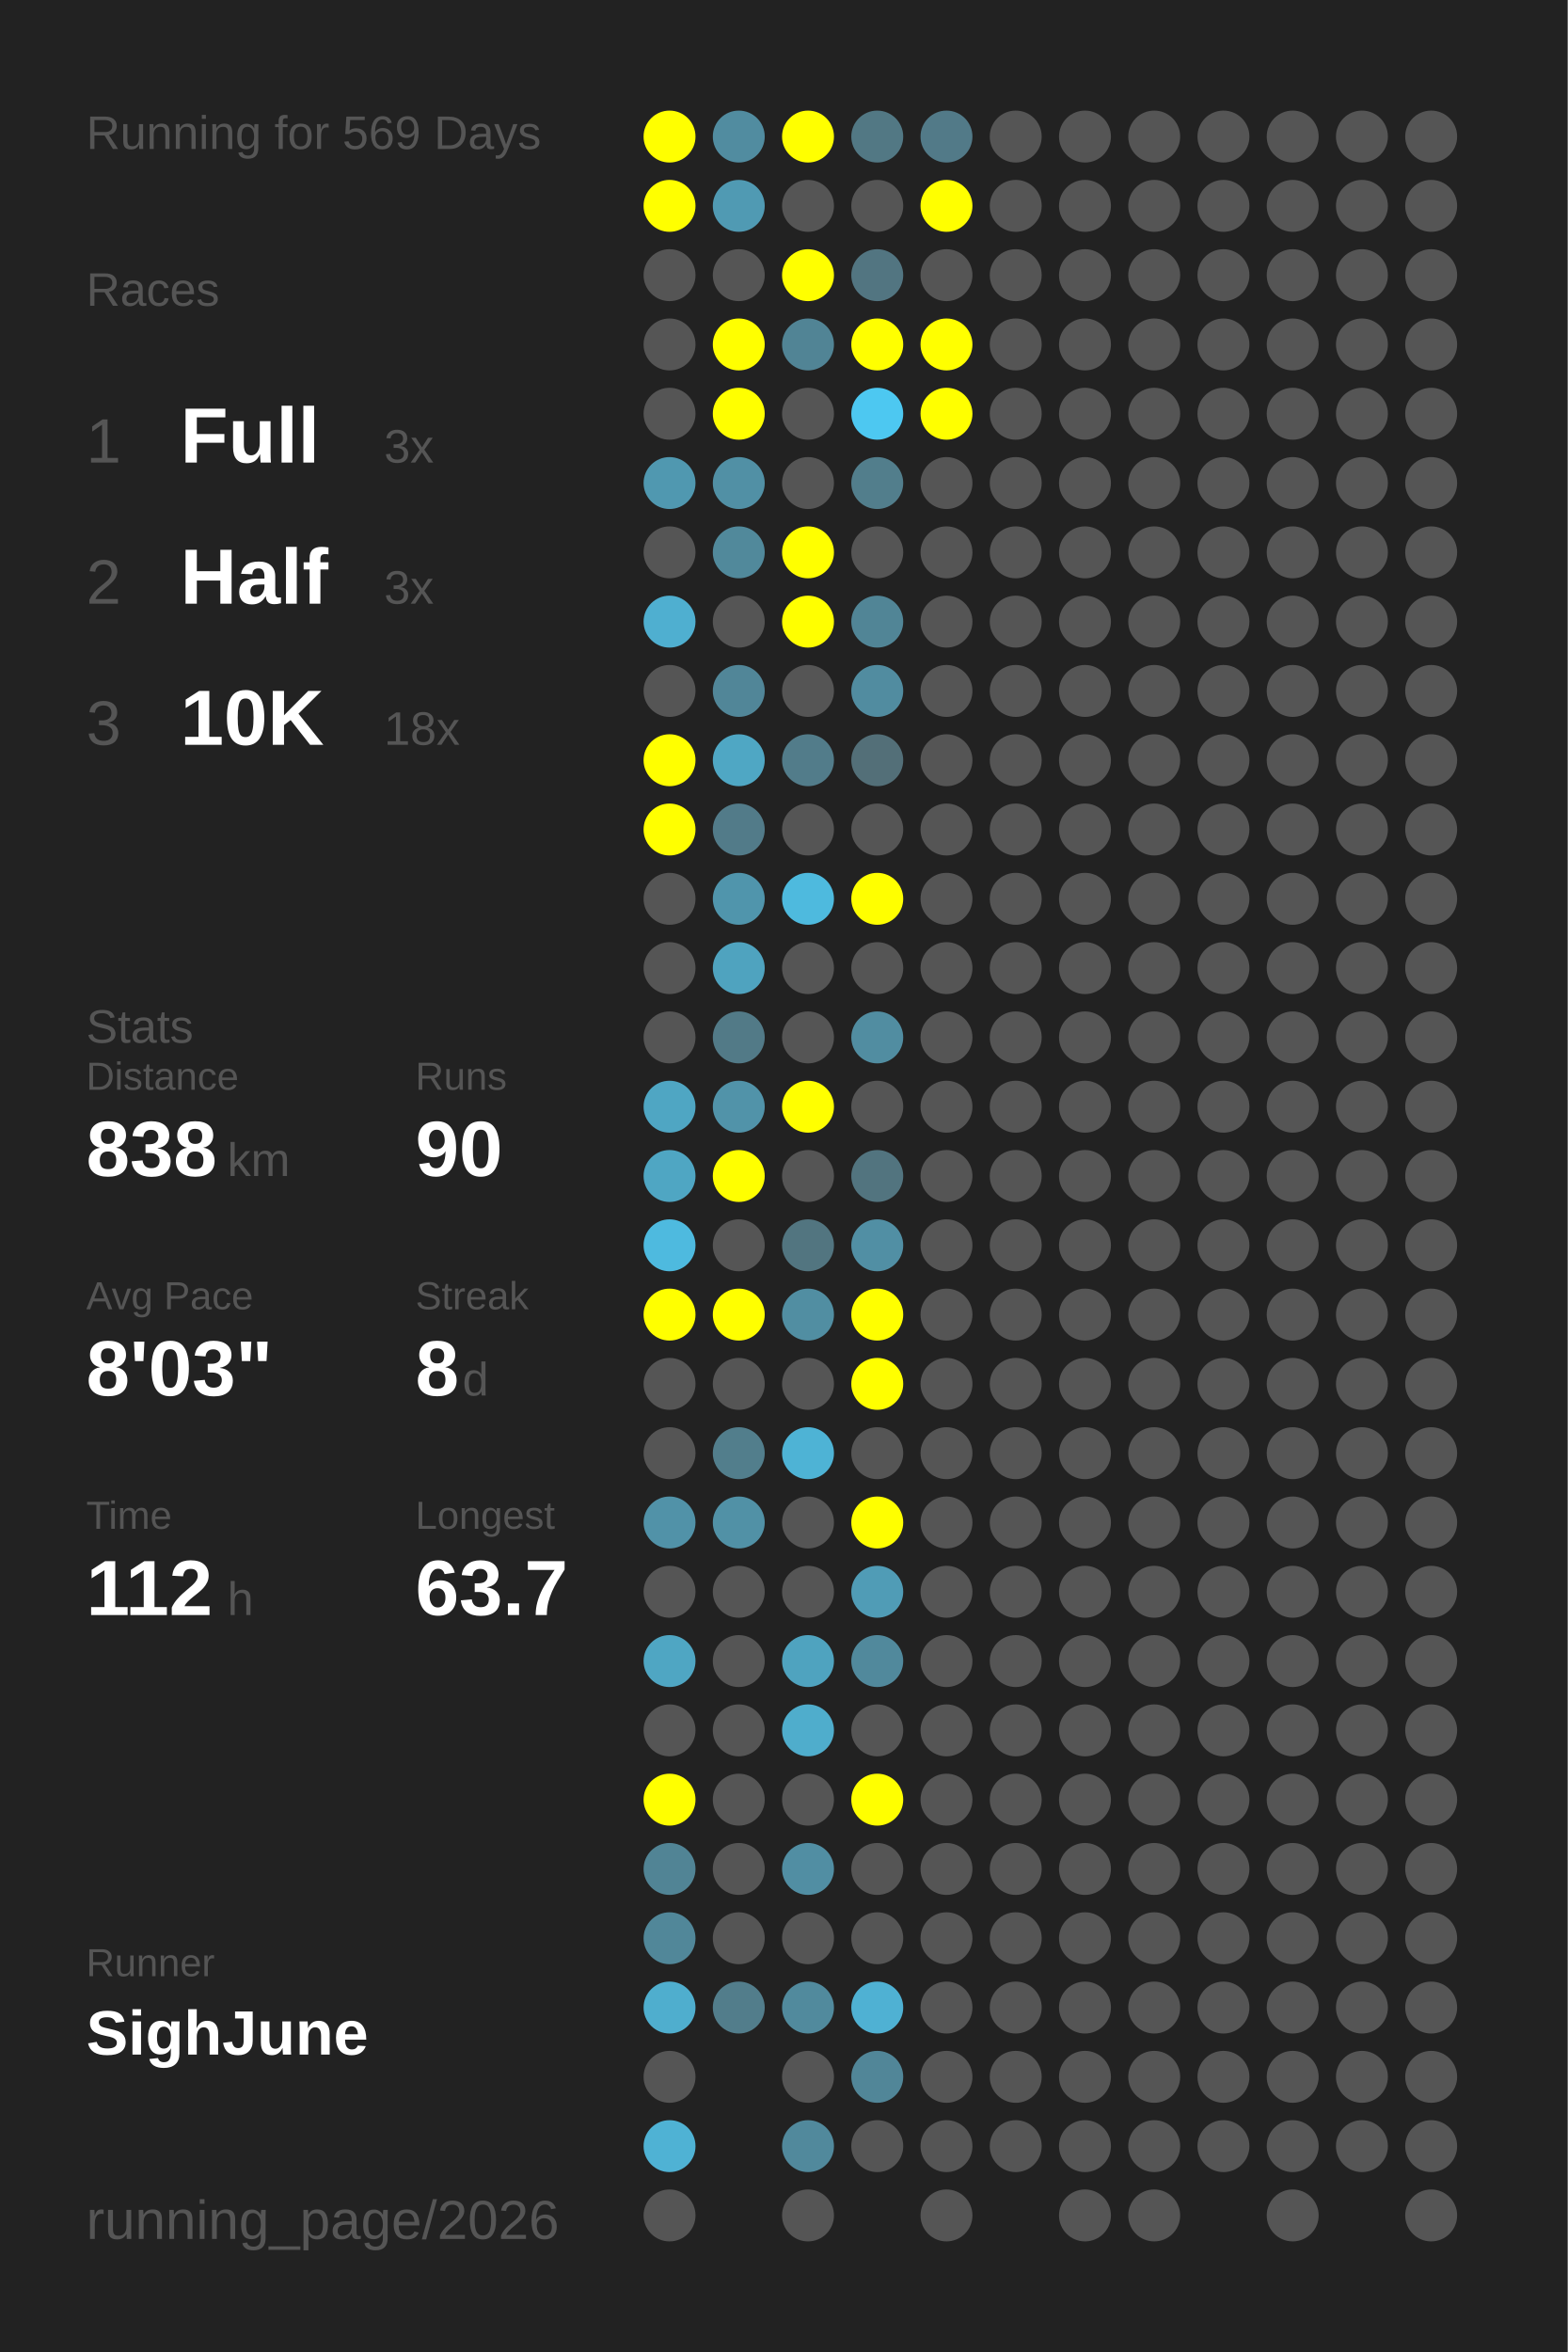
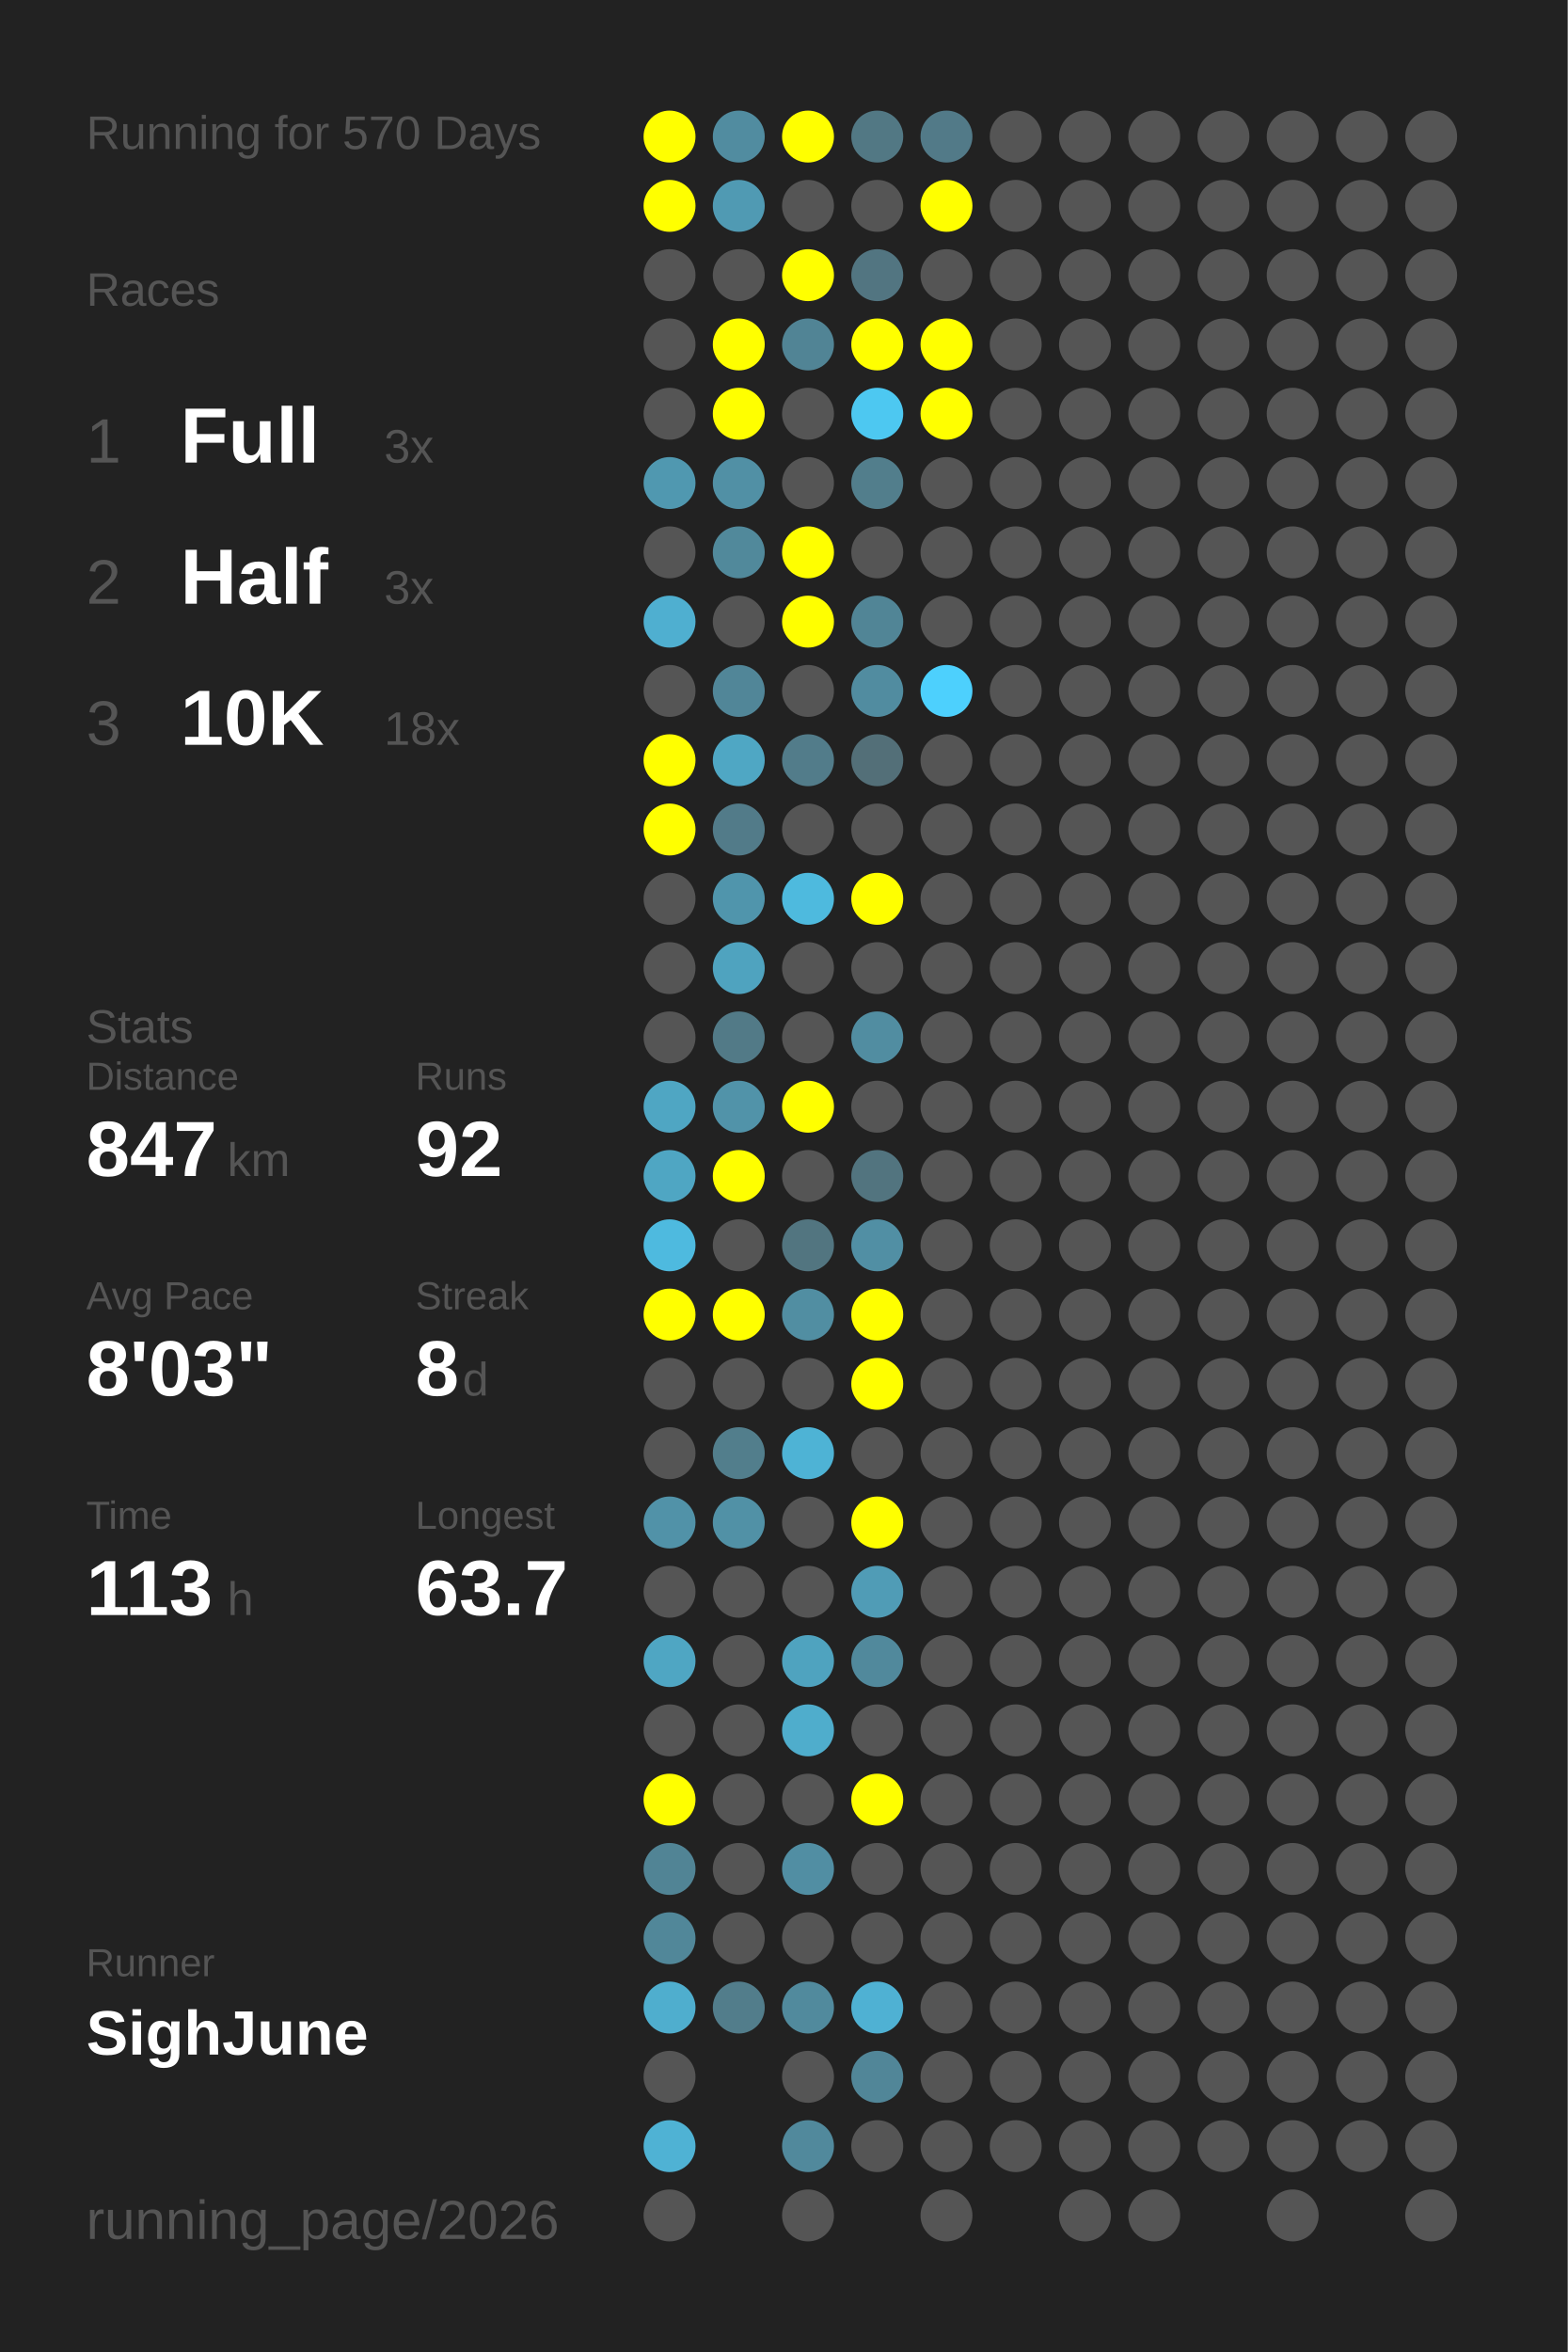
<svg xmlns="http://www.w3.org/2000/svg" baseProfile="full" height="300mm" version="1.1" viewBox="0,0,200,300" width="200mm">
  <defs />
  <rect fill="#222222" height="300" width="200" x="0" y="0" />
-   <text fill="#555555" style="font-size:6px; font-family:Arial;" x="11" y="19">Running for 569 Days</text>
+   <text fill="#555555" style="font-size:6px; font-family:Arial;" x="11" y="19">Running for 570 Days</text>
  <text fill="#555555" style="font-size:6px; font-family:Arial;" x="11" y="39">Races</text>
  <text fill="#555555" style="font-size:8px; font-family:Arial;" x="11" y="59">1</text>
  <text fill="#FFFFFF" style="font-size:10px; font-family:Arial; font-weight:bold;" x="23" y="59">Full</text>
  <text fill="#555555" style="font-size:6px; font-family:Arial;" x="49" y="59">3x</text>
  <text fill="#555555" style="font-size:8px; font-family:Arial;" x="11" y="77">2</text>
  <text fill="#FFFFFF" style="font-size:10px; font-family:Arial; font-weight:bold;" x="23" y="77">Half</text>
  <text fill="#555555" style="font-size:6px; font-family:Arial;" x="49" y="77">3x</text>
  <text fill="#555555" style="font-size:8px; font-family:Arial;" x="11" y="95">3</text>
  <text fill="#FFFFFF" style="font-size:10px; font-family:Arial; font-weight:bold;" x="23" y="95">10K</text>
  <text fill="#555555" style="font-size:6px; font-family:Arial;" x="49" y="95">18x</text>
  <text fill="#555555" style="font-size:6px; font-family:Arial;" x="11" y="133">Stats</text>
  <text fill="#555555" style="font-size:5px; font-family:Arial;" x="11" y="139">Distance</text>
-   <text fill="#FFFFFF" style="font-size:10px; font-family:Arial; font-weight:bold;" x="11" y="150">838</text>
+   <text fill="#FFFFFF" style="font-size:10px; font-family:Arial; font-weight:bold;" x="11" y="150">847</text>
  <text fill="#555555" style="font-size:6px; font-family:Arial;" x="29" y="150">km</text>
  <text fill="#555555" style="font-size:5px; font-family:Arial;" x="53" y="139">Runs</text>
-   <text fill="#FFFFFF" style="font-size:10px; font-family:Arial; font-weight:bold;" x="53" y="150">90</text>
+   <text fill="#FFFFFF" style="font-size:10px; font-family:Arial; font-weight:bold;" x="53" y="150">92</text>
  <text fill="#555555" style="font-size:5px; font-family:Arial;" x="11" y="167">Avg Pace</text>
  <text fill="#FFFFFF" style="font-size:10px; font-family:Arial; font-weight:bold;" x="11" y="178">8'03"</text>
  <text fill="#555555" style="font-size:5px; font-family:Arial;" x="53" y="167">Streak</text>
  <text fill="#FFFFFF" style="font-size:10px; font-family:Arial; font-weight:bold;" x="53" y="178">8</text>
  <text fill="#555555" style="font-size:6px; font-family:Arial;" x="59" y="178">d</text>
  <text fill="#555555" style="font-size:5px; font-family:Arial;" x="11" y="195">Time</text>
-   <text fill="#FFFFFF" style="font-size:10px; font-family:Arial; font-weight:bold;" x="11" y="206">112</text>
+   <text fill="#FFFFFF" style="font-size:10px; font-family:Arial; font-weight:bold;" x="11" y="206">113</text>
  <text fill="#555555" style="font-size:6px; font-family:Arial;" x="29" y="206">h</text>
  <text fill="#555555" style="font-size:5px; font-family:Arial;" x="53" y="195">Longest</text>
  <text fill="#FFFFFF" style="font-size:10px; font-family:Arial; font-weight:bold;" x="53" y="206">63.7</text>
  <text fill="#555555" style="font-size:5px; font-family:Arial;" x="11" y="252.065">Runner</text>
  <text fill="#FFFFFF" style="font-size:8px; font-family:Arial; font-weight:bold;" x="11" y="262.065">SighJune</text>
  <text fill="#555555" style="font-size:7px; font-family:Arial;" x="11" y="285.581">running_page/2026</text>
  <circle cx="85.417" cy="17.419" fill="#FFFF00" r="3.312" />
  <circle cx="85.417" cy="26.258" fill="#FFFF00" r="3.312" />
  <circle cx="85.417" cy="35.097" fill="#555555" r="3.312" />
  <circle cx="85.417" cy="43.935" fill="#555555" r="3.312" />
  <circle cx="85.417" cy="52.774" fill="#555555" r="3.312" />
  <circle cx="85.417" cy="61.613" fill="#5098b0" r="3.312" />
  <circle cx="85.417" cy="70.452" fill="#555555" r="3.312" />
  <circle cx="85.417" cy="79.29" fill="#4fafd0" r="3.312" />
  <circle cx="85.417" cy="88.129" fill="#555555" r="3.312" />
  <circle cx="85.417" cy="96.968" fill="#FFFF00" r="3.312" />
  <circle cx="85.417" cy="105.806" fill="#FFFF00" r="3.312" />
  <circle cx="85.417" cy="114.645" fill="#555555" r="3.312" />
  <circle cx="85.417" cy="123.484" fill="#555555" r="3.312" />
  <circle cx="85.417" cy="132.323" fill="#555555" r="3.312" />
  <circle cx="85.417" cy="141.161" fill="#4fa6c3" r="3.312" />
  <circle cx="85.417" cy="150" fill="#4fa6c3" r="3.312" />
  <circle cx="85.417" cy="158.839" fill="#4ebadf" r="3.312" />
  <circle cx="85.417" cy="167.677" fill="#FFFF00" r="3.312" />
  <circle cx="85.417" cy="176.516" fill="#555555" r="3.312" />
  <circle cx="85.417" cy="185.355" fill="#555555" r="3.312" />
  <circle cx="85.417" cy="194.194" fill="#5192a8" r="3.312" />
  <circle cx="85.417" cy="203.032" fill="#555555" r="3.312" />
  <circle cx="85.417" cy="211.871" fill="#4fa6c3" r="3.312" />
  <circle cx="85.417" cy="220.71" fill="#555555" r="3.312" />
  <circle cx="85.417" cy="229.548" fill="#FFFF00" r="3.312" />
  <circle cx="85.417" cy="238.387" fill="#518495" r="3.312" />
  <circle cx="85.417" cy="247.226" fill="#518799" r="3.312" />
  <circle cx="85.417" cy="256.065" fill="#4faece" r="3.312" />
  <circle cx="85.417" cy="264.903" fill="#555555" r="3.312" />
  <circle cx="85.417" cy="273.742" fill="#4fb2d4" r="3.312" />
  <circle cx="85.417" cy="282.581" fill="#555555" r="3.312" />
  <circle cx="94.25" cy="17.419" fill="#518ca0" r="3.312" />
  <circle cx="94.25" cy="26.258" fill="#509ab3" r="3.312" />
  <circle cx="94.25" cy="35.097" fill="#555555" r="3.312" />
  <circle cx="94.25" cy="43.935" fill="#FFFF00" r="3.312" />
  <circle cx="94.25" cy="52.774" fill="#FFFF00" r="3.312" />
  <circle cx="94.25" cy="61.613" fill="#5190a5" r="3.312" />
  <circle cx="94.25" cy="70.452" fill="#51899b" r="3.312" />
  <circle cx="94.25" cy="79.29" fill="#555555" r="3.312" />
  <circle cx="94.25" cy="88.129" fill="#518698" r="3.312" />
  <circle cx="94.25" cy="96.968" fill="#4fa7c4" r="3.312" />
  <circle cx="94.25" cy="105.806" fill="#527b89" r="3.312" />
  <circle cx="94.25" cy="114.645" fill="#5095ac" r="3.312" />
  <circle cx="94.25" cy="123.484" fill="#4fa3bf" r="3.312" />
  <circle cx="94.25" cy="132.323" fill="#527a87" r="3.312" />
  <circle cx="94.25" cy="141.161" fill="#5193a9" r="3.312" />
  <circle cx="94.25" cy="150" fill="#FFFF00" r="3.312" />
  <circle cx="94.25" cy="158.839" fill="#555555" r="3.312" />
  <circle cx="94.25" cy="167.677" fill="#FFFF00" r="3.312" />
  <circle cx="94.25" cy="176.516" fill="#555555" r="3.312" />
  <circle cx="94.25" cy="185.355" fill="#527e8c" r="3.312" />
  <circle cx="94.25" cy="194.194" fill="#5191a6" r="3.312" />
  <circle cx="94.25" cy="203.032" fill="#555555" r="3.312" />
  <circle cx="94.25" cy="211.871" fill="#555555" r="3.312" />
  <circle cx="94.25" cy="220.71" fill="#555555" r="3.312" />
  <circle cx="94.25" cy="229.548" fill="#555555" r="3.312" />
  <circle cx="94.25" cy="238.387" fill="#555555" r="3.312" />
  <circle cx="94.25" cy="247.226" fill="#555555" r="3.312" />
  <circle cx="94.25" cy="256.065" fill="#527d8b" r="3.312" />
  <circle cx="103.083" cy="17.419" fill="#FFFF00" r="3.312" />
  <circle cx="103.083" cy="26.258" fill="#555555" r="3.312" />
  <circle cx="103.083" cy="35.097" fill="#FFFF00" r="3.312" />
  <circle cx="103.083" cy="43.935" fill="#518495" r="3.312" />
  <circle cx="103.083" cy="52.774" fill="#555555" r="3.312" />
  <circle cx="103.083" cy="61.613" fill="#555555" r="3.312" />
  <circle cx="103.083" cy="70.452" fill="#FFFF00" r="3.312" />
  <circle cx="103.083" cy="79.29" fill="#FFFF00" r="3.312" />
  <circle cx="103.083" cy="88.129" fill="#555555" r="3.312" />
  <circle cx="103.083" cy="96.968" fill="#527c8a" r="3.312" />
  <circle cx="103.083" cy="105.806" fill="#555555" r="3.312" />
  <circle cx="103.083" cy="114.645" fill="#4ebade" r="3.312" />
  <circle cx="103.083" cy="123.484" fill="#555555" r="3.312" />
  <circle cx="103.083" cy="132.323" fill="#555555" r="3.312" />
  <circle cx="103.083" cy="141.161" fill="#FFFF00" r="3.312" />
  <circle cx="103.083" cy="150" fill="#555555" r="3.312" />
  <circle cx="103.083" cy="158.839" fill="#527580" r="3.312" />
  <circle cx="103.083" cy="167.677" fill="#518ea2" r="3.312" />
  <circle cx="103.083" cy="176.516" fill="#555555" r="3.312" />
  <circle cx="103.083" cy="185.355" fill="#4eb3d5" r="3.312" />
  <circle cx="103.083" cy="194.194" fill="#555555" r="3.312" />
  <circle cx="103.083" cy="203.032" fill="#555555" r="3.312" />
  <circle cx="103.083" cy="211.871" fill="#4fa3bf" r="3.312" />
  <circle cx="103.083" cy="220.71" fill="#4fadcc" r="3.312" />
  <circle cx="103.083" cy="229.548" fill="#555555" r="3.312" />
  <circle cx="103.083" cy="238.387" fill="#518ea3" r="3.312" />
  <circle cx="103.083" cy="247.226" fill="#555555" r="3.312" />
  <circle cx="103.083" cy="256.065" fill="#518a9d" r="3.312" />
  <circle cx="103.083" cy="264.903" fill="#555555" r="3.312" />
  <circle cx="103.083" cy="273.742" fill="#51899c" r="3.312" />
  <circle cx="103.083" cy="282.581" fill="#555555" r="3.312" />
  <circle cx="111.917" cy="17.419" fill="#527884" r="3.312" />
  <circle cx="111.917" cy="26.258" fill="#555555" r="3.312" />
  <circle cx="111.917" cy="35.097" fill="#527581" r="3.312" />
  <circle cx="111.917" cy="43.935" fill="#FFFF00" r="3.312" />
  <circle cx="111.917" cy="52.774" fill="#4dc8f1" r="3.312" />
  <circle cx="111.917" cy="61.613" fill="#527e8c" r="3.312" />
  <circle cx="111.917" cy="70.452" fill="#555555" r="3.312" />
  <circle cx="111.917" cy="79.29" fill="#518596" r="3.312" />
  <circle cx="111.917" cy="88.129" fill="#518ca0" r="3.312" />
  <circle cx="111.917" cy="96.968" fill="#536f78" r="3.312" />
  <circle cx="111.917" cy="105.806" fill="#555555" r="3.312" />
  <circle cx="111.917" cy="114.645" fill="#FFFF00" r="3.312" />
  <circle cx="111.917" cy="123.484" fill="#555555" r="3.312" />
  <circle cx="111.917" cy="132.323" fill="#518da1" r="3.312" />
  <circle cx="111.917" cy="141.161" fill="#555555" r="3.312" />
  <circle cx="111.917" cy="150" fill="#52747f" r="3.312" />
  <circle cx="111.917" cy="158.839" fill="#518fa4" r="3.312" />
  <circle cx="111.917" cy="167.677" fill="#FFFF00" r="3.312" />
  <circle cx="111.917" cy="176.516" fill="#FFFF00" r="3.312" />
  <circle cx="111.917" cy="185.355" fill="#555555" r="3.312" />
  <circle cx="111.917" cy="194.194" fill="#FFFF00" r="3.312" />
  <circle cx="111.917" cy="203.032" fill="#509cb6" r="3.312" />
  <circle cx="111.917" cy="211.871" fill="#51899c" r="3.312" />
  <circle cx="111.917" cy="220.71" fill="#555555" r="3.312" />
  <circle cx="111.917" cy="229.548" fill="#FFFF00" r="3.312" />
  <circle cx="111.917" cy="238.387" fill="#555555" r="3.312" />
  <circle cx="111.917" cy="247.226" fill="#555555" r="3.312" />
  <circle cx="111.917" cy="256.065" fill="#4fb1d3" r="3.312" />
  <circle cx="111.917" cy="264.903" fill="#518698" r="3.312" />
  <circle cx="111.917" cy="273.742" fill="#555555" r="3.312" />
  <circle cx="120.75" cy="17.419" fill="#527a88" r="3.312" />
  <circle cx="120.75" cy="26.258" fill="#FFFF00" r="3.312" />
  <circle cx="120.75" cy="35.097" fill="#555555" r="3.312" />
  <circle cx="120.75" cy="43.935" fill="#FFFF00" r="3.312" />
  <circle cx="120.75" cy="52.774" fill="#FFFF00" r="3.312" />
  <circle cx="120.75" cy="61.613" fill="#555555" r="3.312" />
  <circle cx="120.75" cy="70.452" fill="#555555" r="3.312" />
  <circle cx="120.75" cy="79.29" fill="#555555" r="3.312" />
-   <circle cx="120.75" cy="88.129" fill="#555555" r="3.312" />
+   <circle cx="120.75" cy="88.129" fill="#4dd0fd" r="3.312" />
  <circle cx="120.75" cy="96.968" fill="#555555" r="3.312" />
  <circle cx="120.75" cy="105.806" fill="#555555" r="3.312" />
  <circle cx="120.75" cy="114.645" fill="#555555" r="3.312" />
  <circle cx="120.75" cy="123.484" fill="#555555" r="3.312" />
  <circle cx="120.75" cy="132.323" fill="#555555" r="3.312" />
  <circle cx="120.75" cy="141.161" fill="#555555" r="3.312" />
  <circle cx="120.75" cy="150" fill="#555555" r="3.312" />
  <circle cx="120.75" cy="158.839" fill="#555555" r="3.312" />
  <circle cx="120.75" cy="167.677" fill="#555555" r="3.312" />
  <circle cx="120.75" cy="176.516" fill="#555555" r="3.312" />
  <circle cx="120.75" cy="185.355" fill="#555555" r="3.312" />
  <circle cx="120.75" cy="194.194" fill="#555555" r="3.312" />
  <circle cx="120.75" cy="203.032" fill="#555555" r="3.312" />
  <circle cx="120.75" cy="211.871" fill="#555555" r="3.312" />
  <circle cx="120.75" cy="220.71" fill="#555555" r="3.312" />
  <circle cx="120.75" cy="229.548" fill="#555555" r="3.312" />
  <circle cx="120.75" cy="238.387" fill="#555555" r="3.312" />
  <circle cx="120.75" cy="247.226" fill="#555555" r="3.312" />
  <circle cx="120.75" cy="256.065" fill="#555555" r="3.312" />
  <circle cx="120.75" cy="264.903" fill="#555555" r="3.312" />
  <circle cx="120.75" cy="273.742" fill="#555555" r="3.312" />
  <circle cx="120.75" cy="282.581" fill="#555555" r="3.312" />
  <circle cx="129.583" cy="17.419" fill="#555555" r="3.312" />
  <circle cx="129.583" cy="26.258" fill="#555555" r="3.312" />
  <circle cx="129.583" cy="35.097" fill="#555555" r="3.312" />
  <circle cx="129.583" cy="43.935" fill="#555555" r="3.312" />
  <circle cx="129.583" cy="52.774" fill="#555555" r="3.312" />
  <circle cx="129.583" cy="61.613" fill="#555555" r="3.312" />
  <circle cx="129.583" cy="70.452" fill="#555555" r="3.312" />
  <circle cx="129.583" cy="79.29" fill="#555555" r="3.312" />
  <circle cx="129.583" cy="88.129" fill="#555555" r="3.312" />
  <circle cx="129.583" cy="96.968" fill="#555555" r="3.312" />
  <circle cx="129.583" cy="105.806" fill="#555555" r="3.312" />
  <circle cx="129.583" cy="114.645" fill="#555555" r="3.312" />
  <circle cx="129.583" cy="123.484" fill="#555555" r="3.312" />
  <circle cx="129.583" cy="132.323" fill="#555555" r="3.312" />
  <circle cx="129.583" cy="141.161" fill="#555555" r="3.312" />
  <circle cx="129.583" cy="150" fill="#555555" r="3.312" />
  <circle cx="129.583" cy="158.839" fill="#555555" r="3.312" />
  <circle cx="129.583" cy="167.677" fill="#555555" r="3.312" />
  <circle cx="129.583" cy="176.516" fill="#555555" r="3.312" />
  <circle cx="129.583" cy="185.355" fill="#555555" r="3.312" />
  <circle cx="129.583" cy="194.194" fill="#555555" r="3.312" />
  <circle cx="129.583" cy="203.032" fill="#555555" r="3.312" />
  <circle cx="129.583" cy="211.871" fill="#555555" r="3.312" />
  <circle cx="129.583" cy="220.71" fill="#555555" r="3.312" />
  <circle cx="129.583" cy="229.548" fill="#555555" r="3.312" />
  <circle cx="129.583" cy="238.387" fill="#555555" r="3.312" />
  <circle cx="129.583" cy="247.226" fill="#555555" r="3.312" />
  <circle cx="129.583" cy="256.065" fill="#555555" r="3.312" />
  <circle cx="129.583" cy="264.903" fill="#555555" r="3.312" />
  <circle cx="129.583" cy="273.742" fill="#555555" r="3.312" />
  <circle cx="138.417" cy="17.419" fill="#555555" r="3.312" />
  <circle cx="138.417" cy="26.258" fill="#555555" r="3.312" />
  <circle cx="138.417" cy="35.097" fill="#555555" r="3.312" />
  <circle cx="138.417" cy="43.935" fill="#555555" r="3.312" />
  <circle cx="138.417" cy="52.774" fill="#555555" r="3.312" />
  <circle cx="138.417" cy="61.613" fill="#555555" r="3.312" />
  <circle cx="138.417" cy="70.452" fill="#555555" r="3.312" />
  <circle cx="138.417" cy="79.29" fill="#555555" r="3.312" />
  <circle cx="138.417" cy="88.129" fill="#555555" r="3.312" />
  <circle cx="138.417" cy="96.968" fill="#555555" r="3.312" />
  <circle cx="138.417" cy="105.806" fill="#555555" r="3.312" />
  <circle cx="138.417" cy="114.645" fill="#555555" r="3.312" />
  <circle cx="138.417" cy="123.484" fill="#555555" r="3.312" />
  <circle cx="138.417" cy="132.323" fill="#555555" r="3.312" />
  <circle cx="138.417" cy="141.161" fill="#555555" r="3.312" />
  <circle cx="138.417" cy="150" fill="#555555" r="3.312" />
  <circle cx="138.417" cy="158.839" fill="#555555" r="3.312" />
  <circle cx="138.417" cy="167.677" fill="#555555" r="3.312" />
  <circle cx="138.417" cy="176.516" fill="#555555" r="3.312" />
  <circle cx="138.417" cy="185.355" fill="#555555" r="3.312" />
  <circle cx="138.417" cy="194.194" fill="#555555" r="3.312" />
  <circle cx="138.417" cy="203.032" fill="#555555" r="3.312" />
  <circle cx="138.417" cy="211.871" fill="#555555" r="3.312" />
  <circle cx="138.417" cy="220.71" fill="#555555" r="3.312" />
  <circle cx="138.417" cy="229.548" fill="#555555" r="3.312" />
  <circle cx="138.417" cy="238.387" fill="#555555" r="3.312" />
  <circle cx="138.417" cy="247.226" fill="#555555" r="3.312" />
  <circle cx="138.417" cy="256.065" fill="#555555" r="3.312" />
  <circle cx="138.417" cy="264.903" fill="#555555" r="3.312" />
  <circle cx="138.417" cy="273.742" fill="#555555" r="3.312" />
  <circle cx="138.417" cy="282.581" fill="#555555" r="3.312" />
  <circle cx="147.25" cy="17.419" fill="#555555" r="3.312" />
  <circle cx="147.25" cy="26.258" fill="#555555" r="3.312" />
  <circle cx="147.25" cy="35.097" fill="#555555" r="3.312" />
  <circle cx="147.25" cy="43.935" fill="#555555" r="3.312" />
  <circle cx="147.25" cy="52.774" fill="#555555" r="3.312" />
  <circle cx="147.25" cy="61.613" fill="#555555" r="3.312" />
  <circle cx="147.25" cy="70.452" fill="#555555" r="3.312" />
  <circle cx="147.25" cy="79.29" fill="#555555" r="3.312" />
  <circle cx="147.25" cy="88.129" fill="#555555" r="3.312" />
  <circle cx="147.25" cy="96.968" fill="#555555" r="3.312" />
  <circle cx="147.25" cy="105.806" fill="#555555" r="3.312" />
  <circle cx="147.25" cy="114.645" fill="#555555" r="3.312" />
  <circle cx="147.25" cy="123.484" fill="#555555" r="3.312" />
  <circle cx="147.25" cy="132.323" fill="#555555" r="3.312" />
  <circle cx="147.25" cy="141.161" fill="#555555" r="3.312" />
  <circle cx="147.25" cy="150" fill="#555555" r="3.312" />
  <circle cx="147.25" cy="158.839" fill="#555555" r="3.312" />
  <circle cx="147.25" cy="167.677" fill="#555555" r="3.312" />
  <circle cx="147.25" cy="176.516" fill="#555555" r="3.312" />
  <circle cx="147.25" cy="185.355" fill="#555555" r="3.312" />
  <circle cx="147.25" cy="194.194" fill="#555555" r="3.312" />
  <circle cx="147.25" cy="203.032" fill="#555555" r="3.312" />
  <circle cx="147.25" cy="211.871" fill="#555555" r="3.312" />
  <circle cx="147.25" cy="220.71" fill="#555555" r="3.312" />
  <circle cx="147.25" cy="229.548" fill="#555555" r="3.312" />
  <circle cx="147.25" cy="238.387" fill="#555555" r="3.312" />
  <circle cx="147.25" cy="247.226" fill="#555555" r="3.312" />
  <circle cx="147.25" cy="256.065" fill="#555555" r="3.312" />
  <circle cx="147.25" cy="264.903" fill="#555555" r="3.312" />
  <circle cx="147.25" cy="273.742" fill="#555555" r="3.312" />
  <circle cx="147.25" cy="282.581" fill="#555555" r="3.312" />
  <circle cx="156.083" cy="17.419" fill="#555555" r="3.312" />
  <circle cx="156.083" cy="26.258" fill="#555555" r="3.312" />
  <circle cx="156.083" cy="35.097" fill="#555555" r="3.312" />
  <circle cx="156.083" cy="43.935" fill="#555555" r="3.312" />
  <circle cx="156.083" cy="52.774" fill="#555555" r="3.312" />
  <circle cx="156.083" cy="61.613" fill="#555555" r="3.312" />
  <circle cx="156.083" cy="70.452" fill="#555555" r="3.312" />
  <circle cx="156.083" cy="79.29" fill="#555555" r="3.312" />
  <circle cx="156.083" cy="88.129" fill="#555555" r="3.312" />
  <circle cx="156.083" cy="96.968" fill="#555555" r="3.312" />
  <circle cx="156.083" cy="105.806" fill="#555555" r="3.312" />
  <circle cx="156.083" cy="114.645" fill="#555555" r="3.312" />
  <circle cx="156.083" cy="123.484" fill="#555555" r="3.312" />
  <circle cx="156.083" cy="132.323" fill="#555555" r="3.312" />
  <circle cx="156.083" cy="141.161" fill="#555555" r="3.312" />
  <circle cx="156.083" cy="150" fill="#555555" r="3.312" />
  <circle cx="156.083" cy="158.839" fill="#555555" r="3.312" />
  <circle cx="156.083" cy="167.677" fill="#555555" r="3.312" />
  <circle cx="156.083" cy="176.516" fill="#555555" r="3.312" />
  <circle cx="156.083" cy="185.355" fill="#555555" r="3.312" />
  <circle cx="156.083" cy="194.194" fill="#555555" r="3.312" />
  <circle cx="156.083" cy="203.032" fill="#555555" r="3.312" />
  <circle cx="156.083" cy="211.871" fill="#555555" r="3.312" />
  <circle cx="156.083" cy="220.71" fill="#555555" r="3.312" />
  <circle cx="156.083" cy="229.548" fill="#555555" r="3.312" />
  <circle cx="156.083" cy="238.387" fill="#555555" r="3.312" />
  <circle cx="156.083" cy="247.226" fill="#555555" r="3.312" />
  <circle cx="156.083" cy="256.065" fill="#555555" r="3.312" />
  <circle cx="156.083" cy="264.903" fill="#555555" r="3.312" />
  <circle cx="156.083" cy="273.742" fill="#555555" r="3.312" />
  <circle cx="164.917" cy="17.419" fill="#555555" r="3.312" />
  <circle cx="164.917" cy="26.258" fill="#555555" r="3.312" />
  <circle cx="164.917" cy="35.097" fill="#555555" r="3.312" />
  <circle cx="164.917" cy="43.935" fill="#555555" r="3.312" />
  <circle cx="164.917" cy="52.774" fill="#555555" r="3.312" />
  <circle cx="164.917" cy="61.613" fill="#555555" r="3.312" />
  <circle cx="164.917" cy="70.452" fill="#555555" r="3.312" />
  <circle cx="164.917" cy="79.29" fill="#555555" r="3.312" />
  <circle cx="164.917" cy="88.129" fill="#555555" r="3.312" />
  <circle cx="164.917" cy="96.968" fill="#555555" r="3.312" />
  <circle cx="164.917" cy="105.806" fill="#555555" r="3.312" />
  <circle cx="164.917" cy="114.645" fill="#555555" r="3.312" />
  <circle cx="164.917" cy="123.484" fill="#555555" r="3.312" />
  <circle cx="164.917" cy="132.323" fill="#555555" r="3.312" />
  <circle cx="164.917" cy="141.161" fill="#555555" r="3.312" />
  <circle cx="164.917" cy="150" fill="#555555" r="3.312" />
  <circle cx="164.917" cy="158.839" fill="#555555" r="3.312" />
  <circle cx="164.917" cy="167.677" fill="#555555" r="3.312" />
  <circle cx="164.917" cy="176.516" fill="#555555" r="3.312" />
  <circle cx="164.917" cy="185.355" fill="#555555" r="3.312" />
  <circle cx="164.917" cy="194.194" fill="#555555" r="3.312" />
  <circle cx="164.917" cy="203.032" fill="#555555" r="3.312" />
  <circle cx="164.917" cy="211.871" fill="#555555" r="3.312" />
  <circle cx="164.917" cy="220.71" fill="#555555" r="3.312" />
  <circle cx="164.917" cy="229.548" fill="#555555" r="3.312" />
  <circle cx="164.917" cy="238.387" fill="#555555" r="3.312" />
  <circle cx="164.917" cy="247.226" fill="#555555" r="3.312" />
  <circle cx="164.917" cy="256.065" fill="#555555" r="3.312" />
  <circle cx="164.917" cy="264.903" fill="#555555" r="3.312" />
  <circle cx="164.917" cy="273.742" fill="#555555" r="3.312" />
  <circle cx="164.917" cy="282.581" fill="#555555" r="3.312" />
  <circle cx="173.75" cy="17.419" fill="#555555" r="3.312" />
  <circle cx="173.75" cy="26.258" fill="#555555" r="3.312" />
  <circle cx="173.75" cy="35.097" fill="#555555" r="3.312" />
  <circle cx="173.75" cy="43.935" fill="#555555" r="3.312" />
  <circle cx="173.75" cy="52.774" fill="#555555" r="3.312" />
  <circle cx="173.75" cy="61.613" fill="#555555" r="3.312" />
  <circle cx="173.75" cy="70.452" fill="#555555" r="3.312" />
  <circle cx="173.75" cy="79.29" fill="#555555" r="3.312" />
  <circle cx="173.75" cy="88.129" fill="#555555" r="3.312" />
  <circle cx="173.75" cy="96.968" fill="#555555" r="3.312" />
  <circle cx="173.75" cy="105.806" fill="#555555" r="3.312" />
  <circle cx="173.75" cy="114.645" fill="#555555" r="3.312" />
  <circle cx="173.75" cy="123.484" fill="#555555" r="3.312" />
  <circle cx="173.75" cy="132.323" fill="#555555" r="3.312" />
  <circle cx="173.75" cy="141.161" fill="#555555" r="3.312" />
  <circle cx="173.75" cy="150" fill="#555555" r="3.312" />
  <circle cx="173.75" cy="158.839" fill="#555555" r="3.312" />
  <circle cx="173.75" cy="167.677" fill="#555555" r="3.312" />
  <circle cx="173.75" cy="176.516" fill="#555555" r="3.312" />
  <circle cx="173.75" cy="185.355" fill="#555555" r="3.312" />
  <circle cx="173.75" cy="194.194" fill="#555555" r="3.312" />
  <circle cx="173.75" cy="203.032" fill="#555555" r="3.312" />
  <circle cx="173.75" cy="211.871" fill="#555555" r="3.312" />
  <circle cx="173.75" cy="220.71" fill="#555555" r="3.312" />
  <circle cx="173.75" cy="229.548" fill="#555555" r="3.312" />
  <circle cx="173.75" cy="238.387" fill="#555555" r="3.312" />
  <circle cx="173.75" cy="247.226" fill="#555555" r="3.312" />
  <circle cx="173.75" cy="256.065" fill="#555555" r="3.312" />
  <circle cx="173.75" cy="264.903" fill="#555555" r="3.312" />
  <circle cx="173.75" cy="273.742" fill="#555555" r="3.312" />
  <circle cx="182.583" cy="17.419" fill="#555555" r="3.312" />
  <circle cx="182.583" cy="26.258" fill="#555555" r="3.312" />
  <circle cx="182.583" cy="35.097" fill="#555555" r="3.312" />
  <circle cx="182.583" cy="43.935" fill="#555555" r="3.312" />
  <circle cx="182.583" cy="52.774" fill="#555555" r="3.312" />
  <circle cx="182.583" cy="61.613" fill="#555555" r="3.312" />
  <circle cx="182.583" cy="70.452" fill="#555555" r="3.312" />
  <circle cx="182.583" cy="79.29" fill="#555555" r="3.312" />
  <circle cx="182.583" cy="88.129" fill="#555555" r="3.312" />
  <circle cx="182.583" cy="96.968" fill="#555555" r="3.312" />
  <circle cx="182.583" cy="105.806" fill="#555555" r="3.312" />
  <circle cx="182.583" cy="114.645" fill="#555555" r="3.312" />
  <circle cx="182.583" cy="123.484" fill="#555555" r="3.312" />
  <circle cx="182.583" cy="132.323" fill="#555555" r="3.312" />
  <circle cx="182.583" cy="141.161" fill="#555555" r="3.312" />
  <circle cx="182.583" cy="150" fill="#555555" r="3.312" />
  <circle cx="182.583" cy="158.839" fill="#555555" r="3.312" />
  <circle cx="182.583" cy="167.677" fill="#555555" r="3.312" />
  <circle cx="182.583" cy="176.516" fill="#555555" r="3.312" />
  <circle cx="182.583" cy="185.355" fill="#555555" r="3.312" />
  <circle cx="182.583" cy="194.194" fill="#555555" r="3.312" />
  <circle cx="182.583" cy="203.032" fill="#555555" r="3.312" />
  <circle cx="182.583" cy="211.871" fill="#555555" r="3.312" />
  <circle cx="182.583" cy="220.71" fill="#555555" r="3.312" />
  <circle cx="182.583" cy="229.548" fill="#555555" r="3.312" />
  <circle cx="182.583" cy="238.387" fill="#555555" r="3.312" />
  <circle cx="182.583" cy="247.226" fill="#555555" r="3.312" />
  <circle cx="182.583" cy="256.065" fill="#555555" r="3.312" />
  <circle cx="182.583" cy="264.903" fill="#555555" r="3.312" />
  <circle cx="182.583" cy="273.742" fill="#555555" r="3.312" />
  <circle cx="182.583" cy="282.581" fill="#555555" r="3.312" />
</svg>
